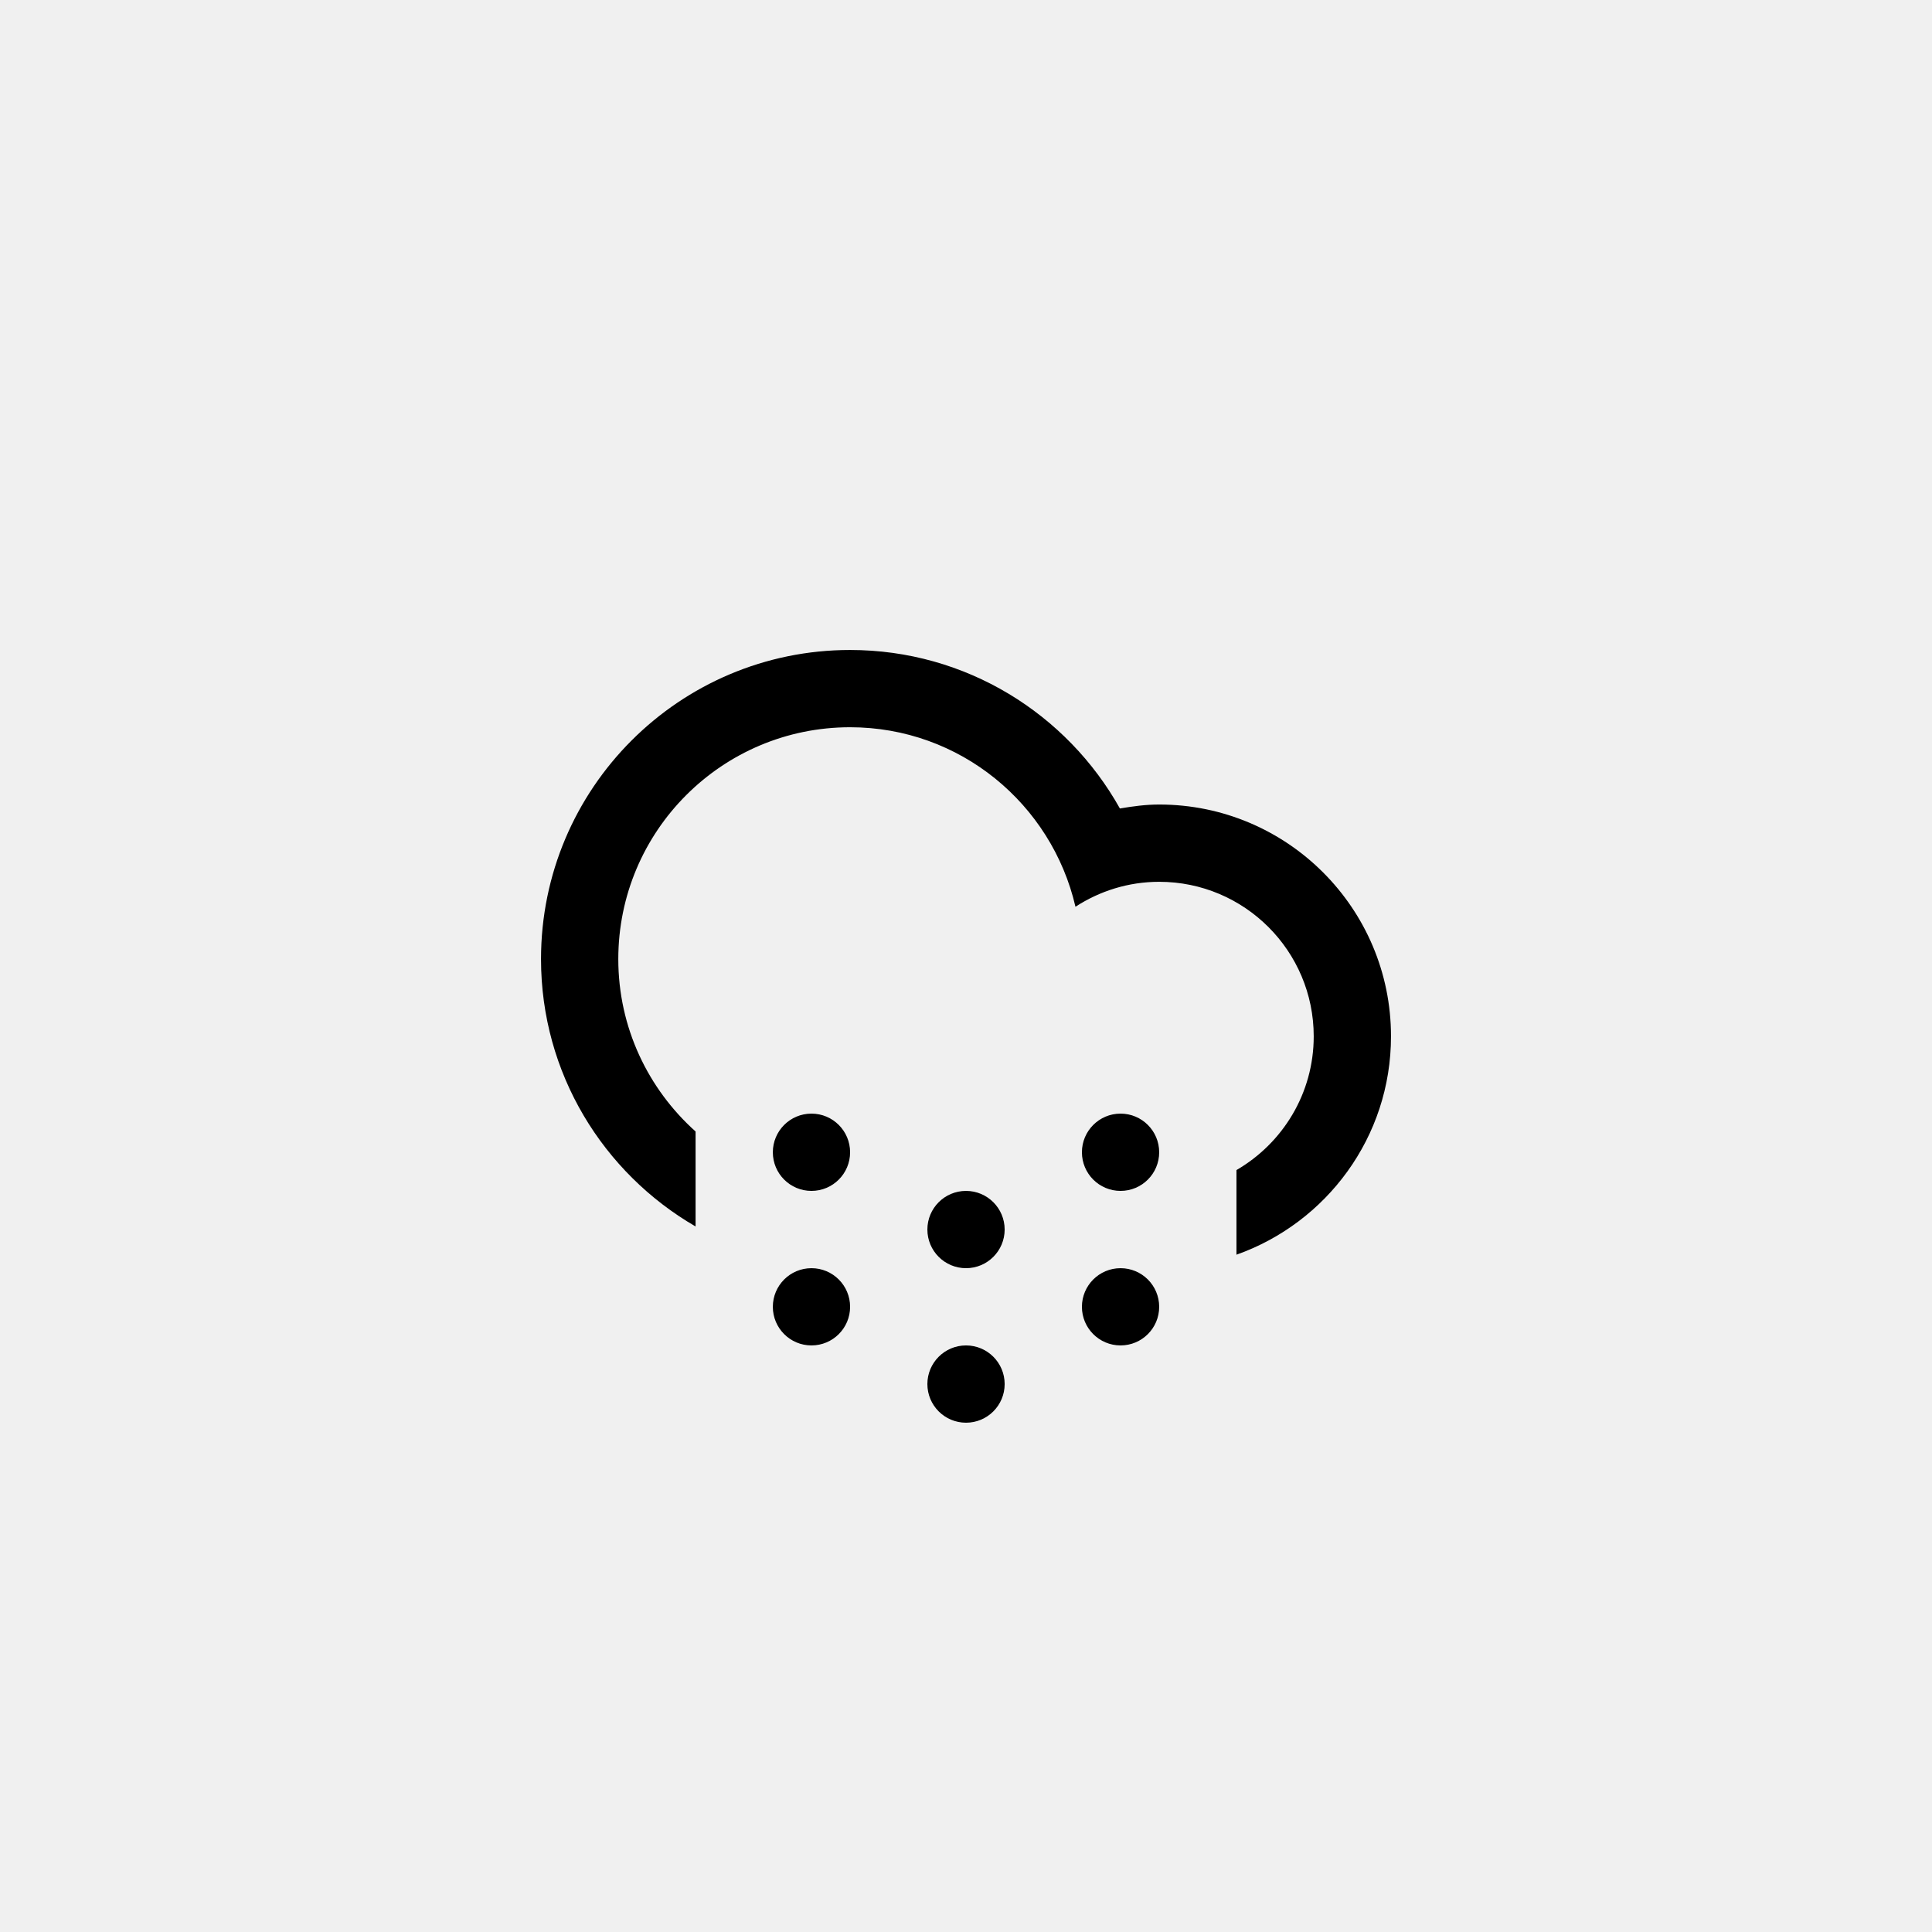
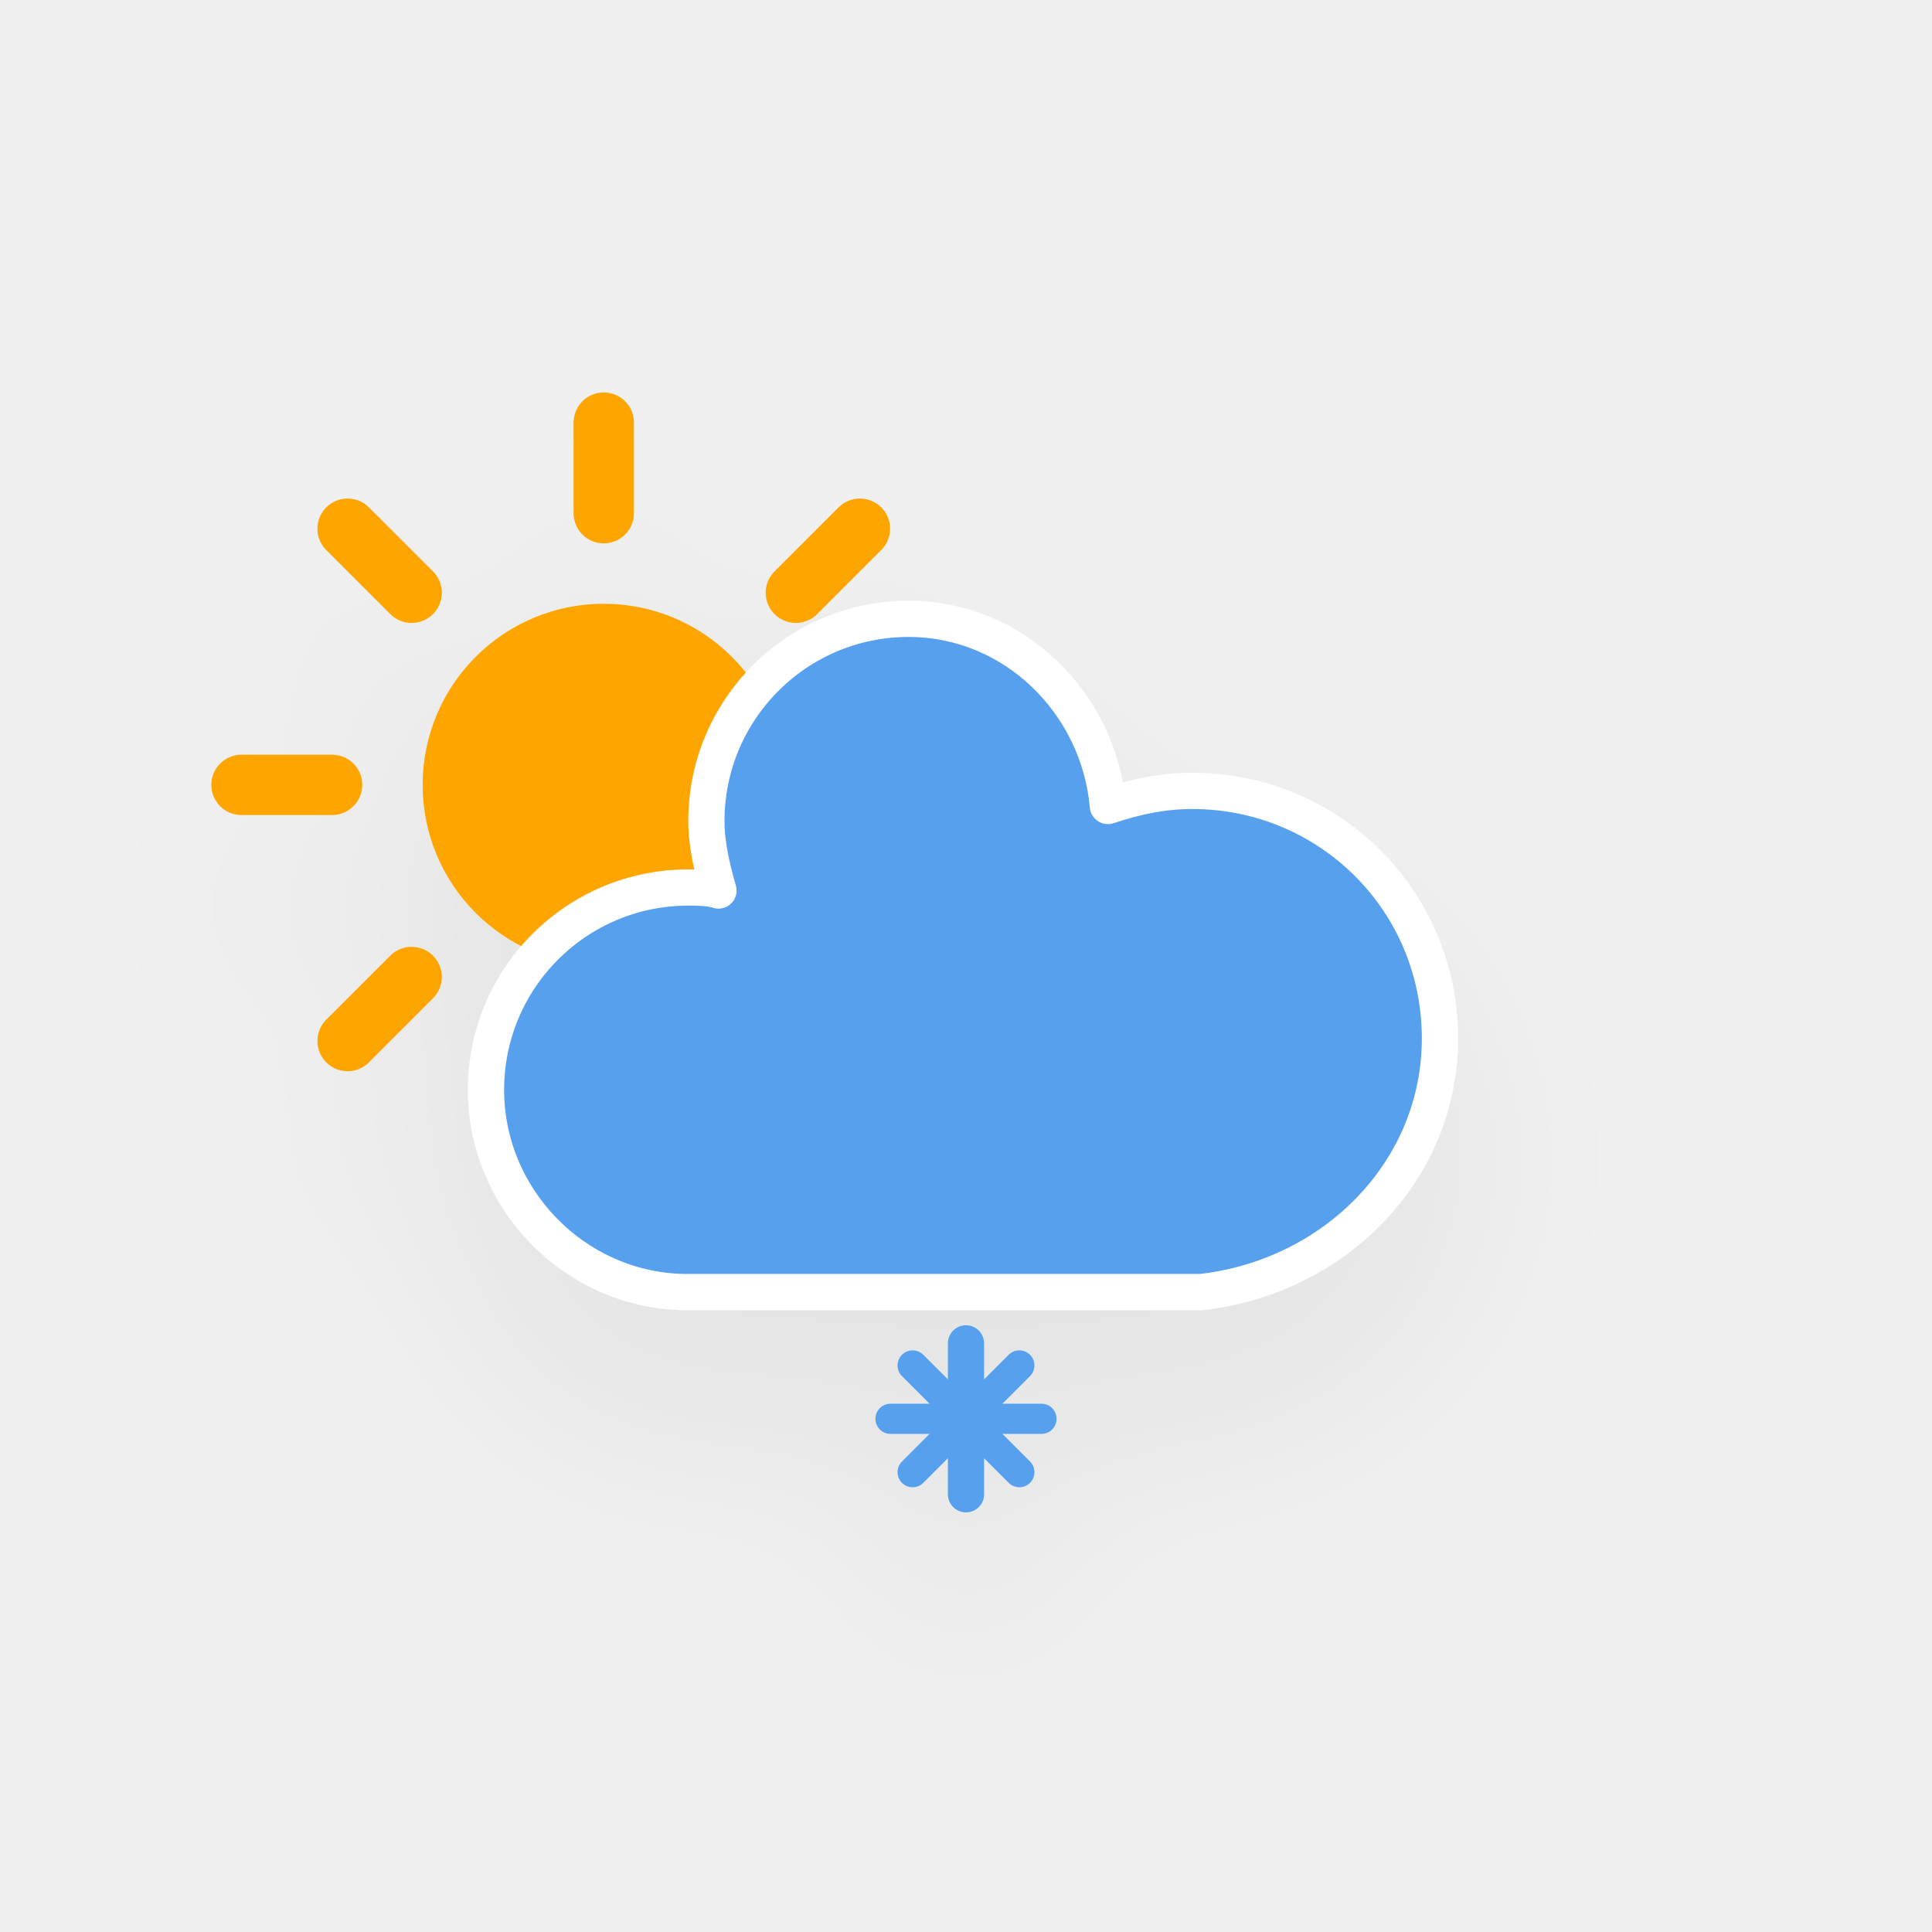
- <svg xmlns="http://www.w3.org/2000/svg" version="1.1" id="Layer_1" x="0px" y="0px" width="100px" height="100px" viewBox="0 0 100 100" enable-background="new 0 0 100 100" xml:space="preserve">
-   <path fill-rule="evenodd" clip-rule="evenodd" d="M63.999,64.943v-4.381c2.389-1.385,3.999-3.963,3.999-6.922  c0-4.416-3.581-7.998-7.999-7.998c-1.6,0-3.083,0.48-4.333,1.291c-1.231-5.317-5.974-9.291-11.665-9.291  c-6.627,0-11.998,5.373-11.998,12c0,3.549,1.55,6.729,4,8.924v4.916c-4.777-2.768-8-7.922-8-13.84  c0-8.836,7.163-15.999,15.998-15.999c6.004,0,11.229,3.312,13.965,8.204c0.664-0.113,1.337-0.205,2.033-0.205  c6.627,0,11.999,5.373,11.999,11.998C71.998,58.863,68.655,63.293,63.999,64.943z M42.001,57.641c1.105,0,2,0.896,2,2  c0,1.105-0.895,2-2,2c-1.104,0-1.999-0.895-1.999-2C40.002,58.537,40.897,57.641,42.001,57.641z M42.001,65.641c1.105,0,2,0.895,2,2  c0,1.104-0.895,1.998-2,1.998c-1.104,0-1.999-0.895-1.999-1.998C40.002,66.535,40.897,65.641,42.001,65.641z M50.001,61.641  c1.104,0,2,0.895,2,2c0,1.104-0.896,2-2,2c-1.105,0-2-0.896-2-2C48.001,62.535,48.896,61.641,50.001,61.641z M50.001,69.639  c1.104,0,2,0.896,2,2c0,1.105-0.896,2-2,2c-1.105,0-2-0.895-2-2C48.001,70.535,48.896,69.639,50.001,69.639z M57.999,57.641  c1.105,0,2,0.896,2,2c0,1.105-0.895,2-2,2c-1.104,0-1.999-0.895-1.999-2C56,58.537,56.896,57.641,57.999,57.641z M57.999,65.641  c1.105,0,2,0.895,2,2c0,1.104-0.895,1.998-2,1.998c-1.104,0-1.999-0.895-1.999-1.998C56,66.535,56.896,65.641,57.999,65.641z" />
+ <svg xmlns="http://www.w3.org/2000/svg" version="1.1" width="64" height="64" viewbox="0 0 64 64">
+   <defs>
+     <filter id="blur" width="200%" height="200%">
+       <feGaussianBlur in="SourceAlpha" stdDeviation="3" />
+       <feOffset dx="0" dy="4" result="offsetblur" />
+       <feComponentTransfer>
+         <feFuncA type="linear" slope="0.05" />
+       </feComponentTransfer>
+       <feMerge>
+         <feMergeNode />
+         <feMergeNode in="SourceGraphic" />
+       </feMerge>
+     </filter>
+     <style type="text/css">
+ /*
+ ** CLOUDS
+ */
+ @keyframes am-weather-cloud-2 {
+   0% {
+     -webkit-transform: translate(0px,0px);
+        -moz-transform: translate(0px,0px);
+         -ms-transform: translate(0px,0px);
+             transform: translate(0px,0px);
+   }
+ 
+   50% {
+     -webkit-transform: translate(2px,0px);
+        -moz-transform: translate(2px,0px);
+         -ms-transform: translate(2px,0px);
+             transform: translate(2px,0px);
+   }
+ 
+   100% {
+     -webkit-transform: translate(0px,0px);
+        -moz-transform: translate(0px,0px);
+         -ms-transform: translate(0px,0px);
+             transform: translate(0px,0px);
+   }
+ }
+ 
+ .am-weather-cloud-2 {
+   -webkit-animation-name: am-weather-cloud-2;
+      -moz-animation-name: am-weather-cloud-2;
+           animation-name: am-weather-cloud-2;
+   -webkit-animation-duration: 3s;
+      -moz-animation-duration: 3s;
+           animation-duration: 3s;
+   -webkit-animation-timing-function: linear;
+      -moz-animation-timing-function: linear;
+           animation-timing-function: linear;
+   -webkit-animation-iteration-count: infinite;
+      -moz-animation-iteration-count: infinite;
+           animation-iteration-count: infinite;
+ }
+ 
+ /*
+ ** SUN
+ */
+ @keyframes am-weather-sun {
+   0% {
+     -webkit-transform: rotate(0deg);
+        -moz-transform: rotate(0deg);
+         -ms-transform: rotate(0deg);
+             transform: rotate(0deg);
+   }
+ 
+   100% {
+     -webkit-transform: rotate(360deg);
+        -moz-transform: rotate(360deg);
+         -ms-transform: rotate(360deg);
+             transform: rotate(360deg);
+   }
+ }
+ 
+ .am-weather-sun {
+   -webkit-animation-name: am-weather-sun;
+      -moz-animation-name: am-weather-sun;
+       -ms-animation-name: am-weather-sun;
+           animation-name: am-weather-sun;
+   -webkit-animation-duration: 9s;
+      -moz-animation-duration: 9s;
+       -ms-animation-duration: 9s;
+           animation-duration: 9s;
+   -webkit-animation-timing-function: linear;
+      -moz-animation-timing-function: linear;
+       -ms-animation-timing-function: linear;
+           animation-timing-function: linear;
+   -webkit-animation-iteration-count: infinite;
+      -moz-animation-iteration-count: infinite;
+       -ms-animation-iteration-count: infinite;
+           animation-iteration-count: infinite;
+ }
+ 
+ @keyframes am-weather-sun-shiny {
+   0% {
+     stroke-dasharray: 3px 10px;
+     stroke-dashoffset: 0px;
+   }
+ 
+   50% {
+     stroke-dasharray: 0.1px 10px;
+     stroke-dashoffset: -1px;
+   }
+ 
+   100% {
+     stroke-dasharray: 3px 10px;
+     stroke-dashoffset: 0px;
+   }
+ }
+ 
+ .am-weather-sun-shiny line {
+   -webkit-animation-name: am-weather-sun-shiny;
+      -moz-animation-name: am-weather-sun-shiny;
+       -ms-animation-name: am-weather-sun-shiny;
+           animation-name: am-weather-sun-shiny;
+   -webkit-animation-duration: 2s;
+      -moz-animation-duration: 2s;
+       -ms-animation-duration: 2s;
+           animation-duration: 2s;
+   -webkit-animation-timing-function: linear;
+      -moz-animation-timing-function: linear;
+       -ms-animation-timing-function: linear;
+           animation-timing-function: linear;
+   -webkit-animation-iteration-count: infinite;
+      -moz-animation-iteration-count: infinite;
+       -ms-animation-iteration-count: infinite;
+           animation-iteration-count: infinite;
+ }
+ 
+ /*
+ ** SNOW
+ */
+ @keyframes am-weather-snow {
+   0% {
+     -webkit-transform: translateX(0) translateY(0);
+        -moz-transform: translateX(0) translateY(0);
+         -ms-transform: translateX(0) translateY(0);
+             transform: translateX(0) translateY(0);
+   }
+ 
+   33.33% {
+     -webkit-transform: translateX(-1.2px) translateY(2px);
+        -moz-transform: translateX(-1.2px) translateY(2px);
+         -ms-transform: translateX(-1.2px) translateY(2px);
+             transform: translateX(-1.2px) translateY(2px);
+   }
+ 
+   66.66% {
+     -webkit-transform: translateX(1.4px) translateY(4px);
+        -moz-transform: translateX(1.4px) translateY(4px);
+         -ms-transform: translateX(1.4px) translateY(4px);
+             transform: translateX(1.4px) translateY(4px);
+     opacity: 1;
+   }
+ 
+   100% {
+     -webkit-transform: translateX(-1.6px) translateY(6px);
+        -moz-transform: translateX(-1.6px) translateY(6px);
+         -ms-transform: translateX(-1.6px) translateY(6px);
+             transform: translateX(-1.6px) translateY(6px);
+     opacity: 0;
+   }
+ }
+ 
+ .am-weather-snow-1 {
+   -webkit-animation-name: am-weather-snow;
+      -moz-animation-name: am-weather-snow;
+       -ms-animation-name: am-weather-snow;
+           animation-name: am-weather-snow;
+   -webkit-animation-duration: 2s;
+      -moz-animation-duration: 2s;
+       -ms-animation-duration: 2s;
+           animation-duration: 2s;
+   -webkit-animation-timing-function: linear;
+      -moz-animation-timing-function: linear;
+       -ms-animation-timing-function: linear;
+           animation-timing-function: linear;
+   -webkit-animation-iteration-count: infinite;
+      -moz-animation-iteration-count: infinite;
+       -ms-animation-iteration-count: infinite;
+           animation-iteration-count: infinite;
+ }
+         </style>
+   </defs>
+   <g filter="url(#blur)" id="snowy-2">
+     <g transform="translate(20,10)">
+       <g transform="translate(0,16)">
+         <g class="am-weather-sun">
+           <g>
+             <line fill="none" stroke="orange" stroke-linecap="round" stroke-width="2" transform="translate(0,9)" x1="0" x2="0" y1="0" y2="3" />
+           </g>
+           <g transform="rotate(45)">
+             <line fill="none" stroke="orange" stroke-linecap="round" stroke-width="2" transform="translate(0,9)" x1="0" x2="0" y1="0" y2="3" />
+           </g>
+           <g transform="rotate(90)">
+             <line fill="none" stroke="orange" stroke-linecap="round" stroke-width="2" transform="translate(0,9)" x1="0" x2="0" y1="0" y2="3" />
+           </g>
+           <g transform="rotate(135)">
+             <line fill="none" stroke="orange" stroke-linecap="round" stroke-width="2" transform="translate(0,9)" x1="0" x2="0" y1="0" y2="3" />
+           </g>
+           <g transform="rotate(180)">
+             <line fill="none" stroke="orange" stroke-linecap="round" stroke-width="2" transform="translate(0,9)" x1="0" x2="0" y1="0" y2="3" />
+           </g>
+           <g transform="rotate(225)">
+             <line fill="none" stroke="orange" stroke-linecap="round" stroke-width="2" transform="translate(0,9)" x1="0" x2="0" y1="0" y2="3" />
+           </g>
+           <g transform="rotate(270)">
+             <line fill="none" stroke="orange" stroke-linecap="round" stroke-width="2" transform="translate(0,9)" x1="0" x2="0" y1="0" y2="3" />
+           </g>
+           <g transform="rotate(315)">
+             <line fill="none" stroke="orange" stroke-linecap="round" stroke-width="2" transform="translate(0,9)" x1="0" x2="0" y1="0" y2="3" />
+           </g>
+         </g>
+         <circle cx="0" cy="0" fill="orange" r="5" stroke="orange" stroke-width="2" />
+       </g>
+       <g class="am-weather-cloud-2">
+         <path d="M47.7,35.4c0-4.6-3.7-8.2-8.2-8.2c-1,0-1.9,0.2-2.8,0.5c-0.3-3.4-3.1-6.2-6.6-6.2c-3.7,0-6.7,3-6.7,6.7c0,0.8,0.2,1.6,0.4,2.3    c-0.3-0.1-0.7-0.1-1-0.1c-3.7,0-6.7,3-6.7,6.7c0,3.6,2.9,6.6,6.5,6.7l17.2,0C44.2,43.3,47.7,39.8,47.7,35.4z" fill="#57A0EE" stroke="white" stroke-linejoin="round" stroke-width="1.2" transform="translate(-20,-11)" />
+       </g>
+     </g>
+     <g class="am-weather-snow-1">
+       <g transform="translate(32,38)">
+         <line fill="none" stroke="#57A0EE" stroke-linecap="round" stroke-width="1.2" transform="translate(0,9), rotate(0)" x1="0" x2="0" y1="-2.5" y2="2.5" />
+         <line fill="none" stroke="#57A0EE" stroke-linecap="round" stroke-width="1" transform="translate(0,9), rotate(45)" x1="0" x2="0" y1="-2.5" y2="2.5" />
+         <line fill="none" stroke="#57A0EE" stroke-linecap="round" stroke-width="1" transform="translate(0,9), rotate(90)" x1="0" x2="0" y1="-2.5" y2="2.5" />
+         <line fill="none" stroke="#57A0EE" stroke-linecap="round" stroke-width="1" transform="translate(0,9), rotate(135)" x1="0" x2="0" y1="-2.5" y2="2.5" />
+       </g>
+     </g>
+   </g>
</svg>
